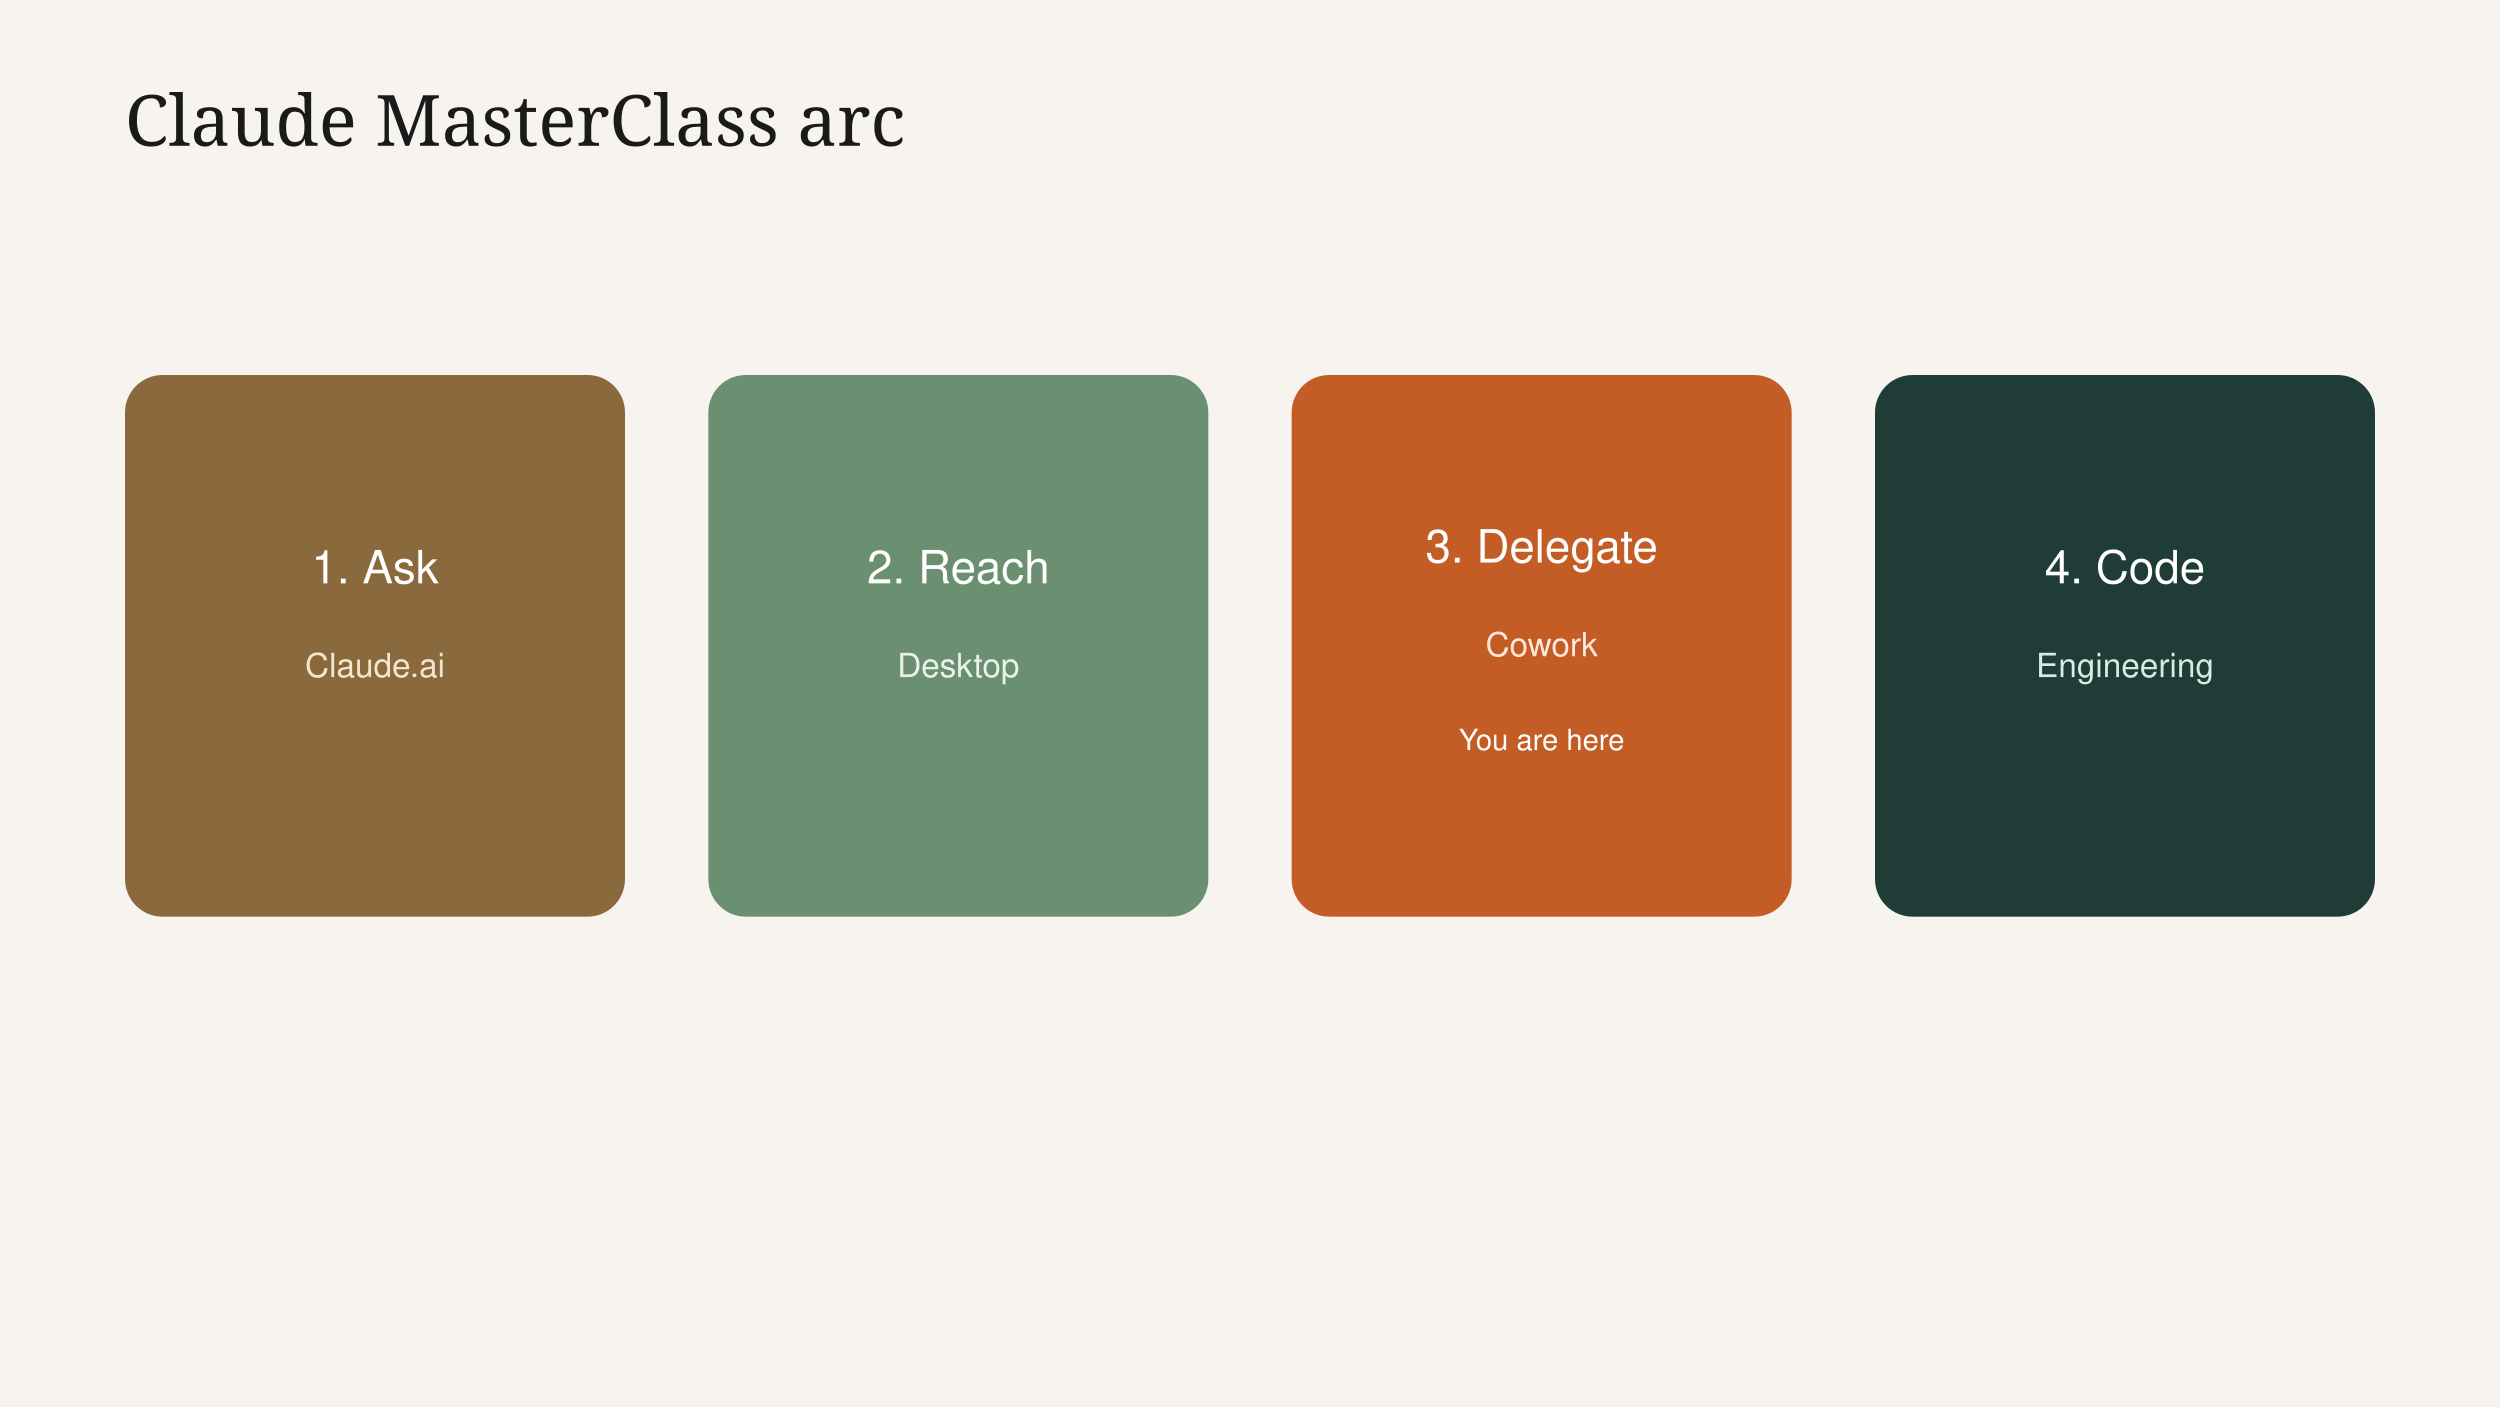
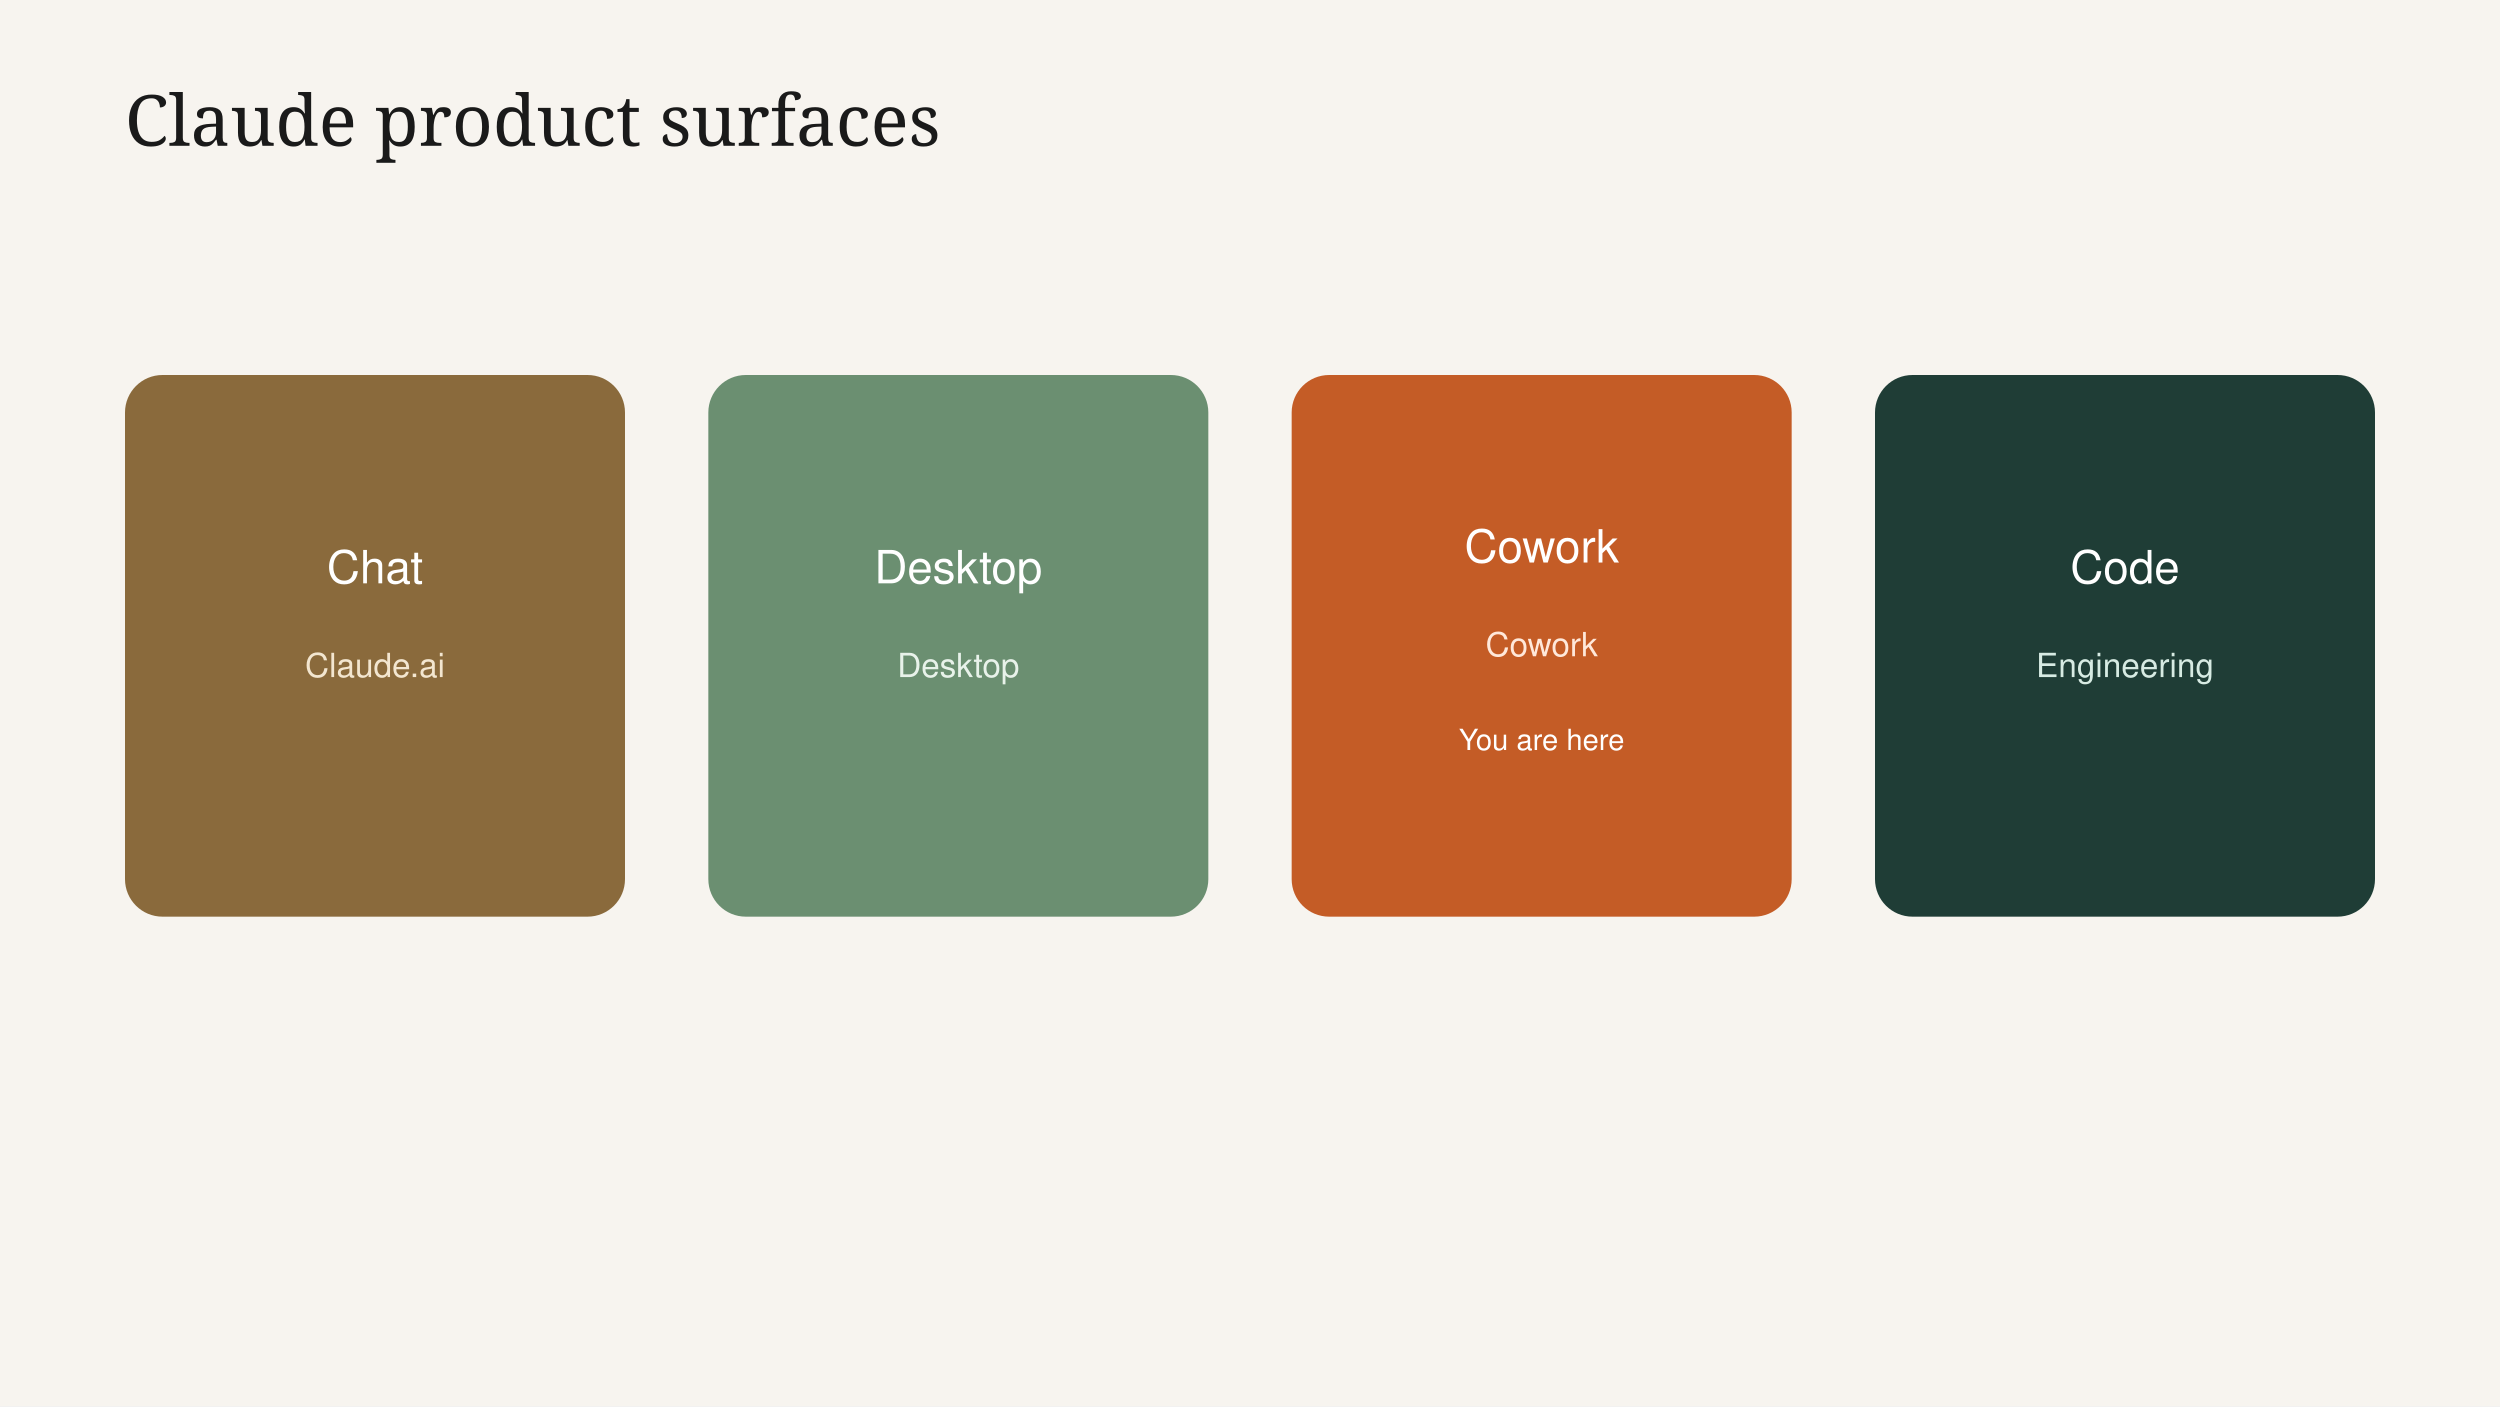
<svg xmlns="http://www.w3.org/2000/svg" width="1200" height="675" viewBox="0 0 1200 675">
  <rect width="1200" height="675" fill="#f7f4ef" />
-   <text x="60" y="70" font-family="Georgia, serif" font-size="34" fill="#1a1a1a">Claude MasterClass arc</text>
+   <text x="60" y="70" font-family="Georgia, serif" font-size="34" fill="#1a1a1a">Claude product surfaces</text>
  <rect x="60" y="180" width="240" height="260" rx="18" fill="#8a6a3c" />
-   <text x="180" y="280" text-anchor="middle" font-family="Helvetica, Arial, sans-serif" font-size="22" fill="#ffffff">1. Ask</text>
+   <text x="180" y="280" text-anchor="middle" font-family="Helvetica, Arial, sans-serif" font-size="22" fill="#ffffff">Chat</text>
  <text x="180" y="325" text-anchor="middle" font-family="Helvetica, Arial, sans-serif" font-size="16" fill="#f3e6d0">Claude.ai</text>
  <rect x="340" y="180" width="240" height="260" rx="18" fill="#6b8f71" />
-   <text x="460" y="280" text-anchor="middle" font-family="Helvetica, Arial, sans-serif" font-size="22" fill="#ffffff">2. Reach</text>
+   <text x="460" y="280" text-anchor="middle" font-family="Helvetica, Arial, sans-serif" font-size="22" fill="#ffffff">Desktop</text>
  <text x="460" y="325" text-anchor="middle" font-family="Helvetica, Arial, sans-serif" font-size="16" fill="#e8f2ea">Desktop</text>
  <rect x="620" y="180" width="240" height="260" rx="18" fill="#c45c26" />
-   <text x="740" y="270" text-anchor="middle" font-family="Helvetica, Arial, sans-serif" font-size="22" fill="#ffffff">3. Delegate</text>
+   <text x="740" y="270" text-anchor="middle" font-family="Helvetica, Arial, sans-serif" font-size="22" fill="#ffffff">Cowork</text>
  <text x="740" y="315" text-anchor="middle" font-family="Helvetica, Arial, sans-serif" font-size="16" fill="#ffe8da">Cowork</text>
  <text x="740" y="360" text-anchor="middle" font-family="Helvetica, Arial, sans-serif" font-size="14" fill="#ffffff">You are here</text>
  <rect x="900" y="180" width="240" height="260" rx="18" fill="#1f3d36" />
-   <text x="1020" y="280" text-anchor="middle" font-family="Helvetica, Arial, sans-serif" font-size="22" fill="#ffffff">4. Code</text>
+   <text x="1020" y="280" text-anchor="middle" font-family="Helvetica, Arial, sans-serif" font-size="22" fill="#ffffff">Code</text>
  <text x="1020" y="325" text-anchor="middle" font-family="Helvetica, Arial, sans-serif" font-size="16" fill="#d7ebe3">Engineering</text>
</svg>
